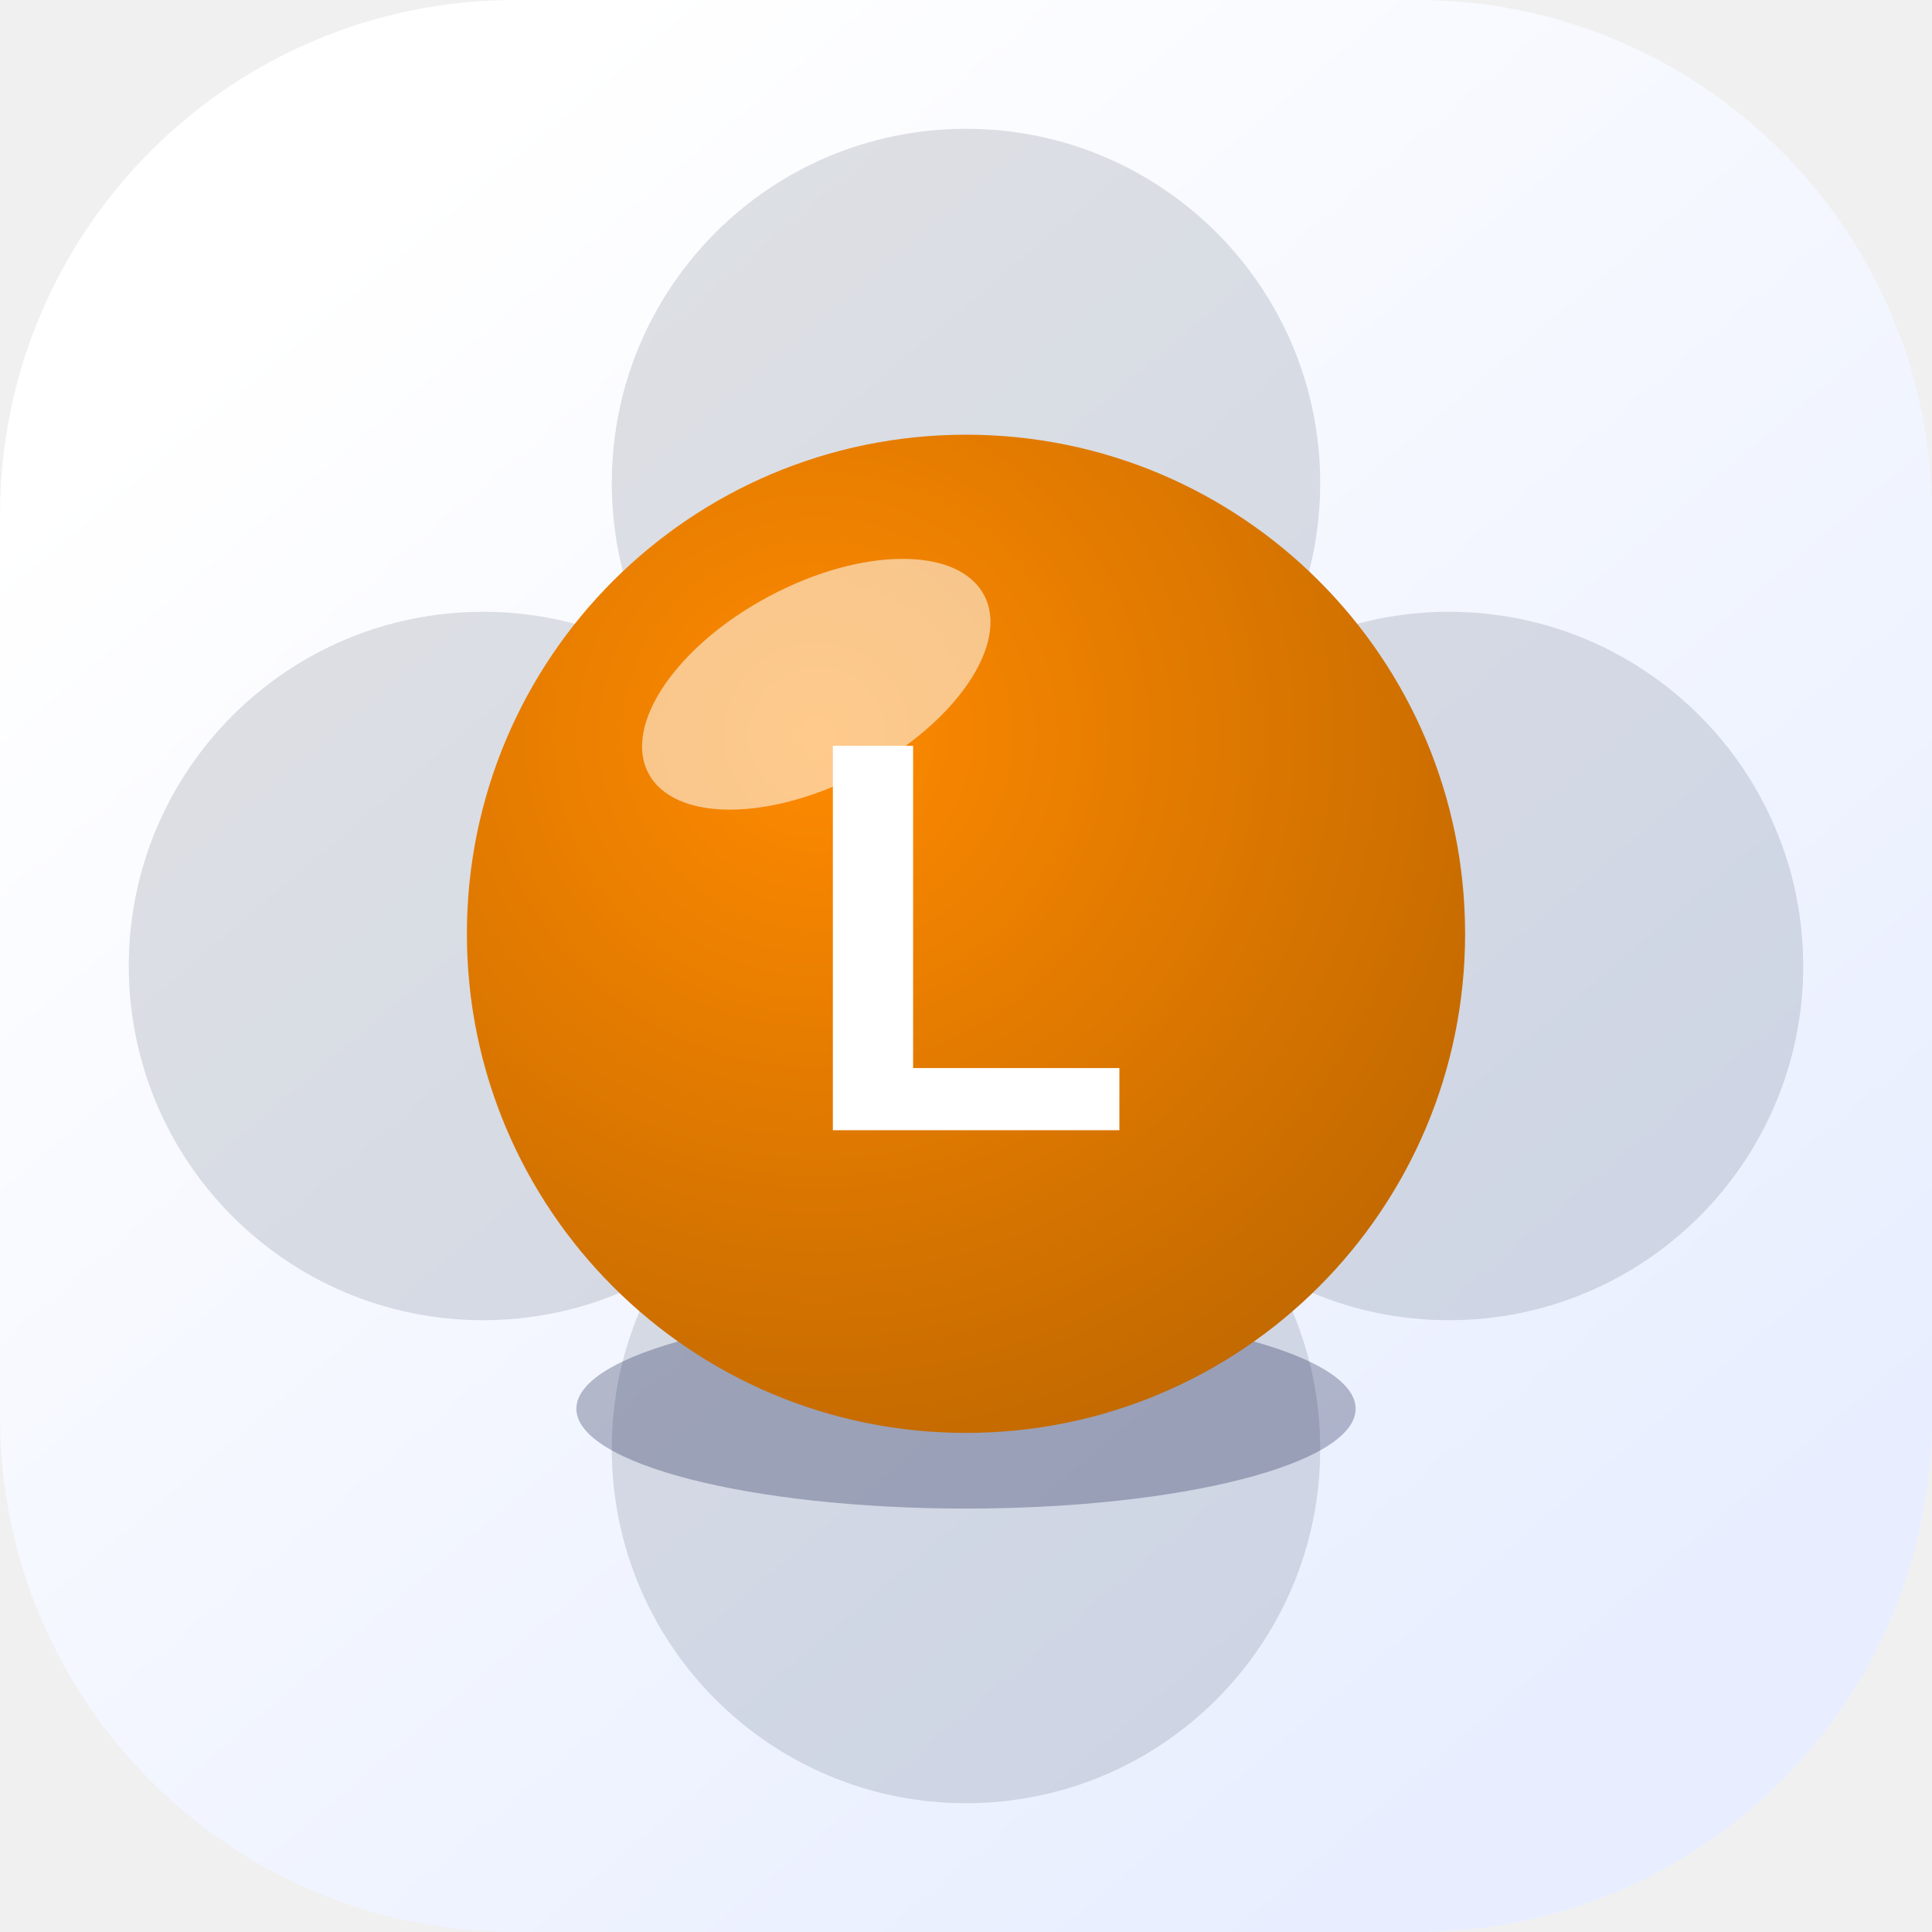
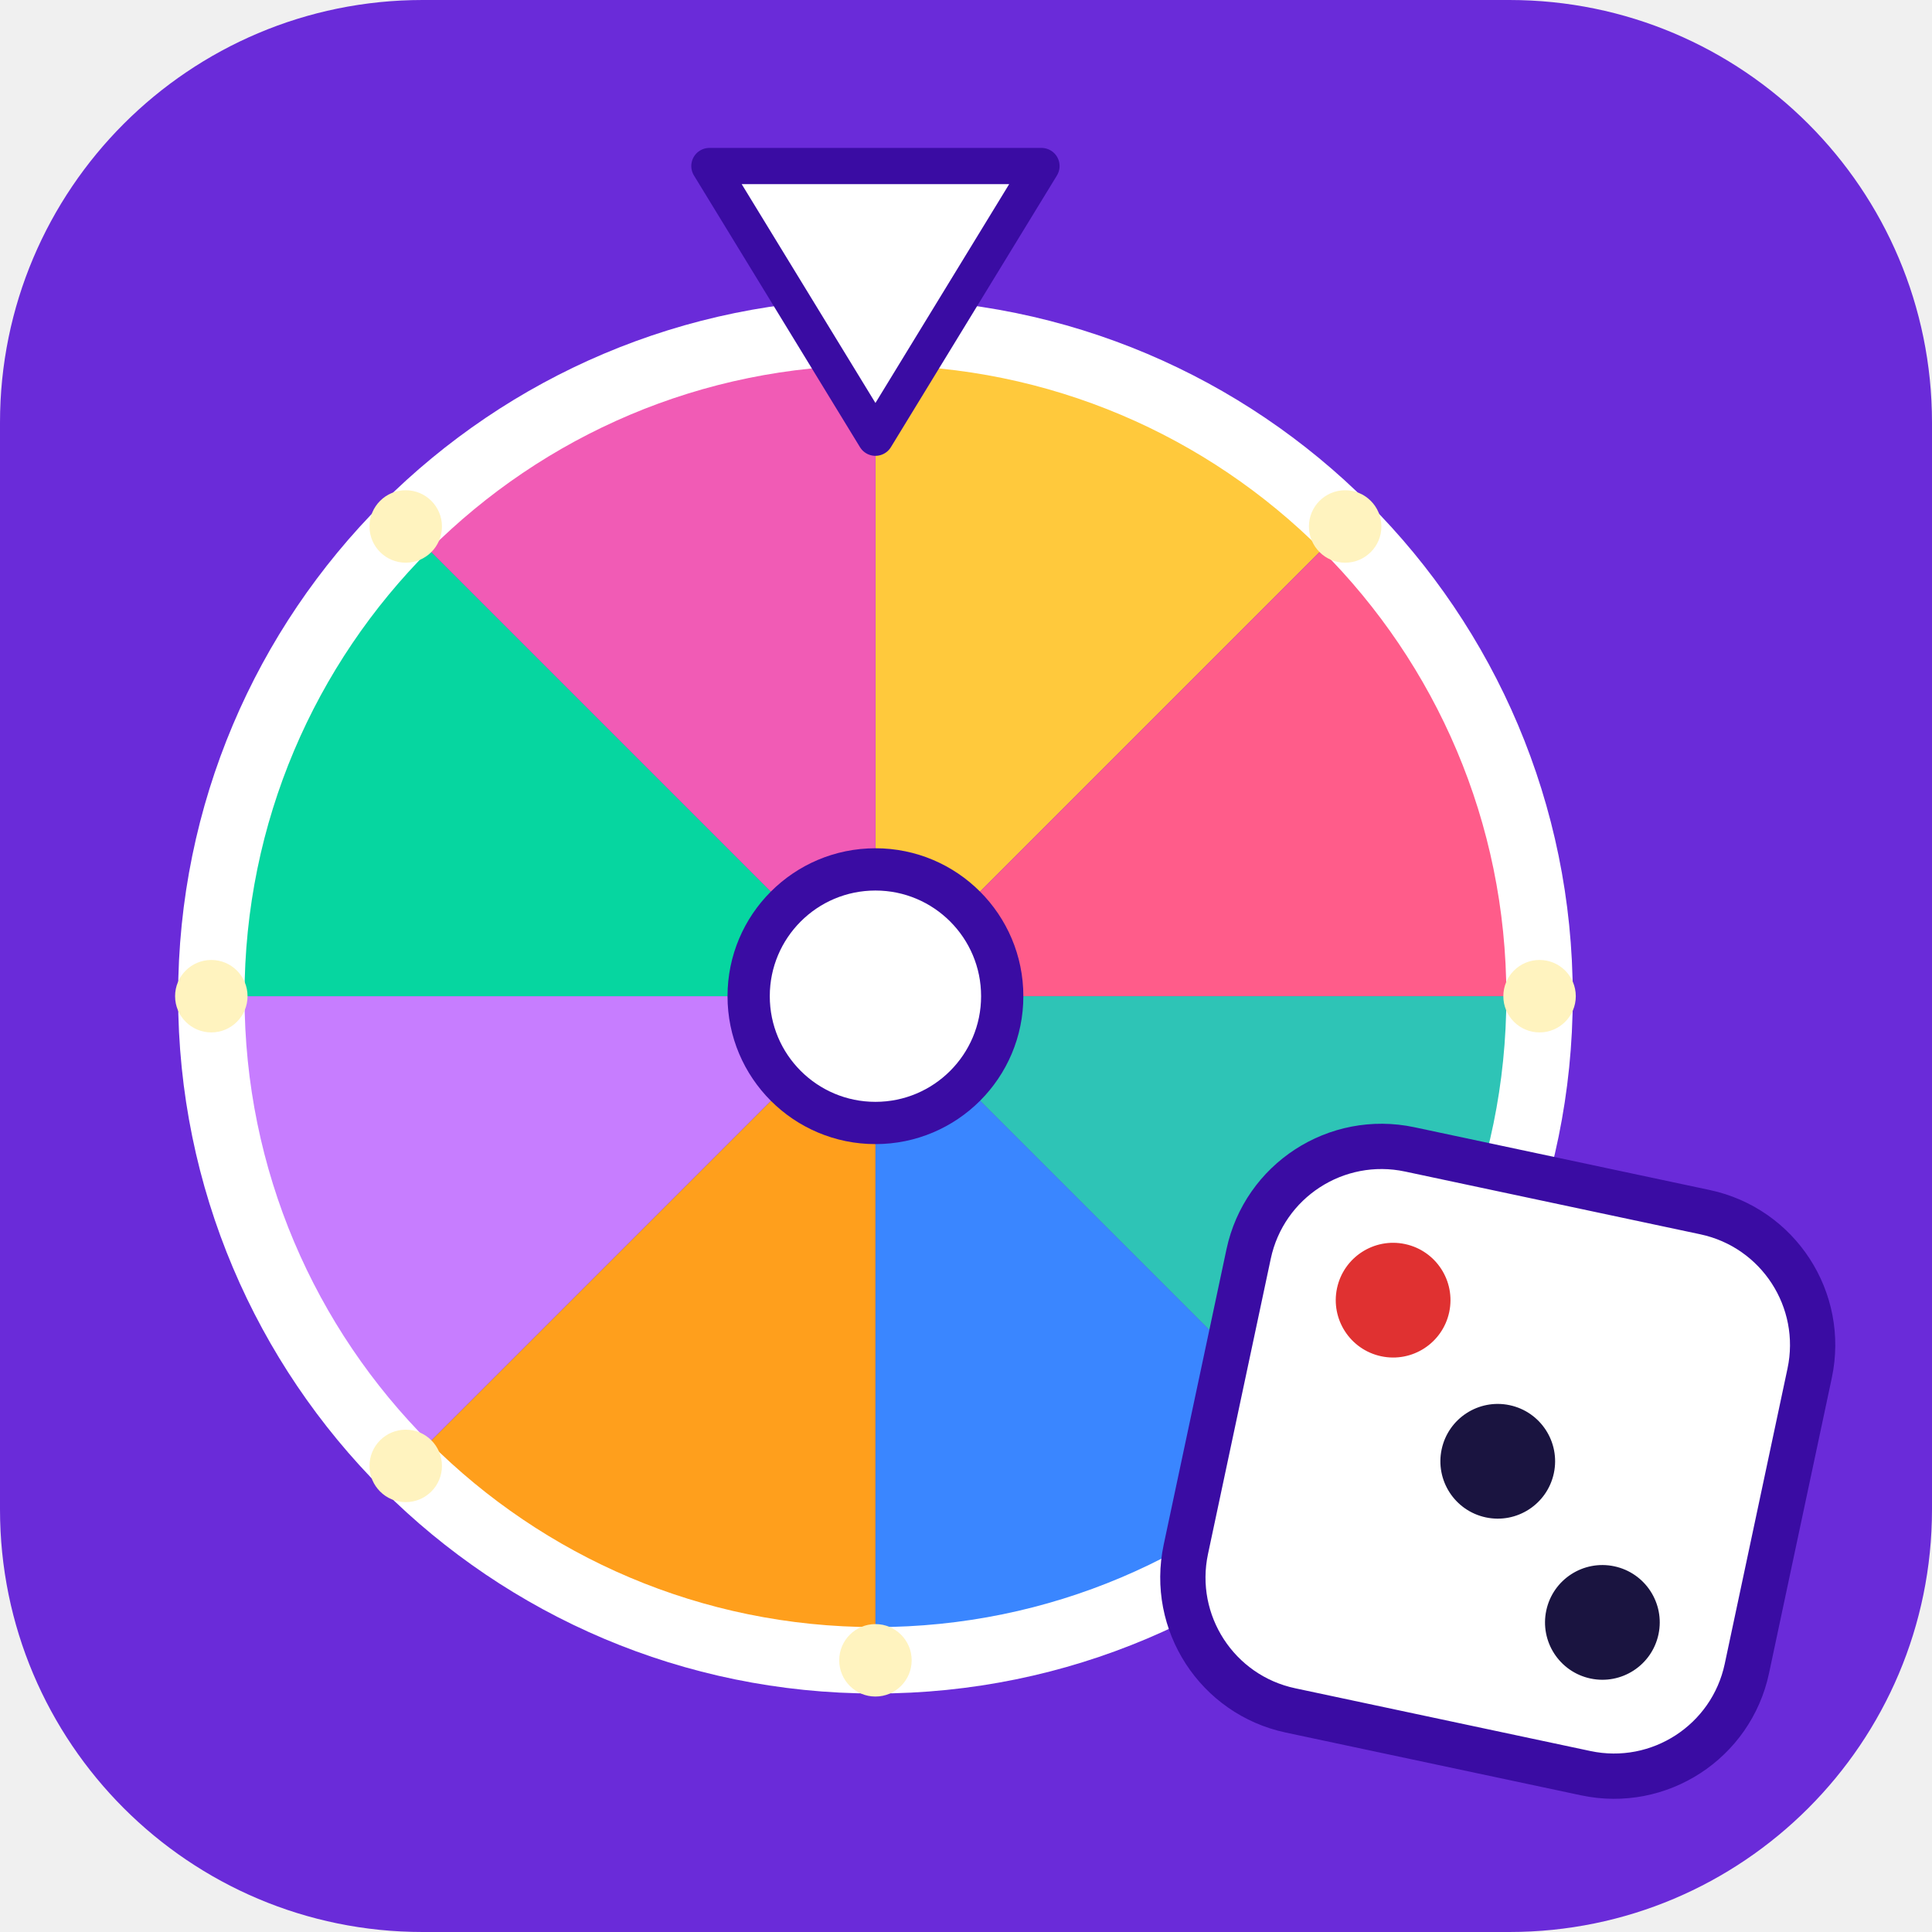
- <svg xmlns="http://www.w3.org/2000/svg" viewBox="0 0 120 120" width="512" height="512">
-   <defs>
-     <linearGradient id="mt317" gradientTransform="rotate(50 .5 .5)">
-       <stop offset="0" stop-color="#FFFFFF" />
-       <stop offset="1" stop-color="#E8EEFF" />
-     </linearGradient>
-   </defs>
-   <rect width="120" height="120" rx="32" fill="url(#mt317)" />
-   <g opacity="0.14" stroke-linecap="round" stroke-linejoin="round">
-     <g fill="#14213D">
-       <circle cx="60" cy="30" r="22" />
-       <circle cx="60" cy="90" r="22" />
-       <circle cx="30" cy="60" r="22" />
-       <circle cx="90" cy="60" r="22" />
-     </g>
+ <svg xmlns="http://www.w3.org/2000/svg" viewBox="0 0 64 64" width="512" height="512" role="img" aria-label="Corporate Luck by Chance">
+   <rect width="64" height="64" rx="14" fill="#6A2BD9" />
+   <path d="M29 33L29.00 11.00A22 22 0 0 1 44.56 17.44Z" fill="#FFC93C" />
+   <path d="M29 33L44.56 17.44A22 22 0 0 1 51.00 33.00Z" fill="#FF5C8A" />
+   <path d="M29 33L51.00 33.00A22 22 0 0 1 44.56 48.56Z" fill="#2EC4B6" />
+   <path d="M29 33L44.56 48.56A22 22 0 0 1 29.00 55.00Z" fill="#3A86FF" />
+   <path d="M29 33L29.00 55.00A22 22 0 0 1 13.44 48.56Z" fill="#FF9F1C" />
+   <path d="M29 33L13.44 48.56A22 22 0 0 1 7.00 33.00Z" fill="#C77DFF" />
+   <path d="M29 33L7.00 33.00A22 22 0 0 1 13.44 17.44Z" fill="#06D6A0" />
+   <path d="M29 33L13.44 17.44A22 22 0 0 1 29.00 11.00Z" fill="#F15BB5" />
+   <circle cx="29" cy="33" r="22" fill="none" stroke="#FFFFFF" stroke-width="2.2" />
+   <circle cx="29.00" cy="11.00" r="1.2" fill="#FFF3BF" />
+   <circle cx="44.56" cy="17.44" r="1.2" fill="#FFF3BF" />
+   <circle cx="51.00" cy="33.00" r="1.2" fill="#FFF3BF" />
+   <circle cx="44.56" cy="48.56" r="1.2" fill="#FFF3BF" />
+   <circle cx="29.00" cy="55.00" r="1.2" fill="#FFF3BF" />
+   <circle cx="13.44" cy="48.56" r="1.2" fill="#FFF3BF" />
+   <circle cx="7.00" cy="33.00" r="1.2" fill="#FFF3BF" />
+   <circle cx="13.44" cy="17.44" r="1.2" fill="#FFF3BF" />
+   <circle cx="29" cy="33" r="4.2" fill="#FFFFFF" stroke="#3A0CA3" stroke-width="1.4" />
+   <path d="M23.5 5.5h11L29 14.5z" fill="#FFFFFF" stroke="#3A0CA3" stroke-width="1.2" stroke-linejoin="round" />
+   <g transform="rotate(12 50 49)">
+     <rect x="40" y="39" width="19" height="19" rx="4.5" fill="#FFFFFF" stroke="#3A0CA3" stroke-width="1.5" />
+     <circle cx="45" cy="44" r="1.9" fill="#E03131" />
+     <circle cx="49.5" cy="48.5" r="1.9" fill="#1A1440" />
+     <circle cx="54" cy="53" r="1.9" fill="#1A1440" />
  </g>
-   <defs>
-     <radialGradient id="b318" cx=".35" cy=".3" r=".9">
-       <stop offset="0" stop-color="#FF8A00" />
-       <stop offset="1" stop-color="#B76300" />
-     </radialGradient>
-   </defs>
-   <ellipse cx="60.0" cy="87.5" rx="24.2" ry="6.2" fill="#0B1240" opacity=".28" />
-   <circle cx="60.0" cy="58.0" r="31.0" fill="url(#b318)" />
-   <ellipse cx="50.7" cy="42.5" rx="11.8" ry="6.2" fill="#FFFFFF" opacity=".55" transform="rotate(-28 50.7 42.5)" />
-   <text x="60.0" y="70.2" text-anchor="middle" font-family="'Segoe UI','Helvetica Neue',Arial,sans-serif" font-size="34.7" font-weight="900" fill="#FFFFFF">L</text>
</svg>
